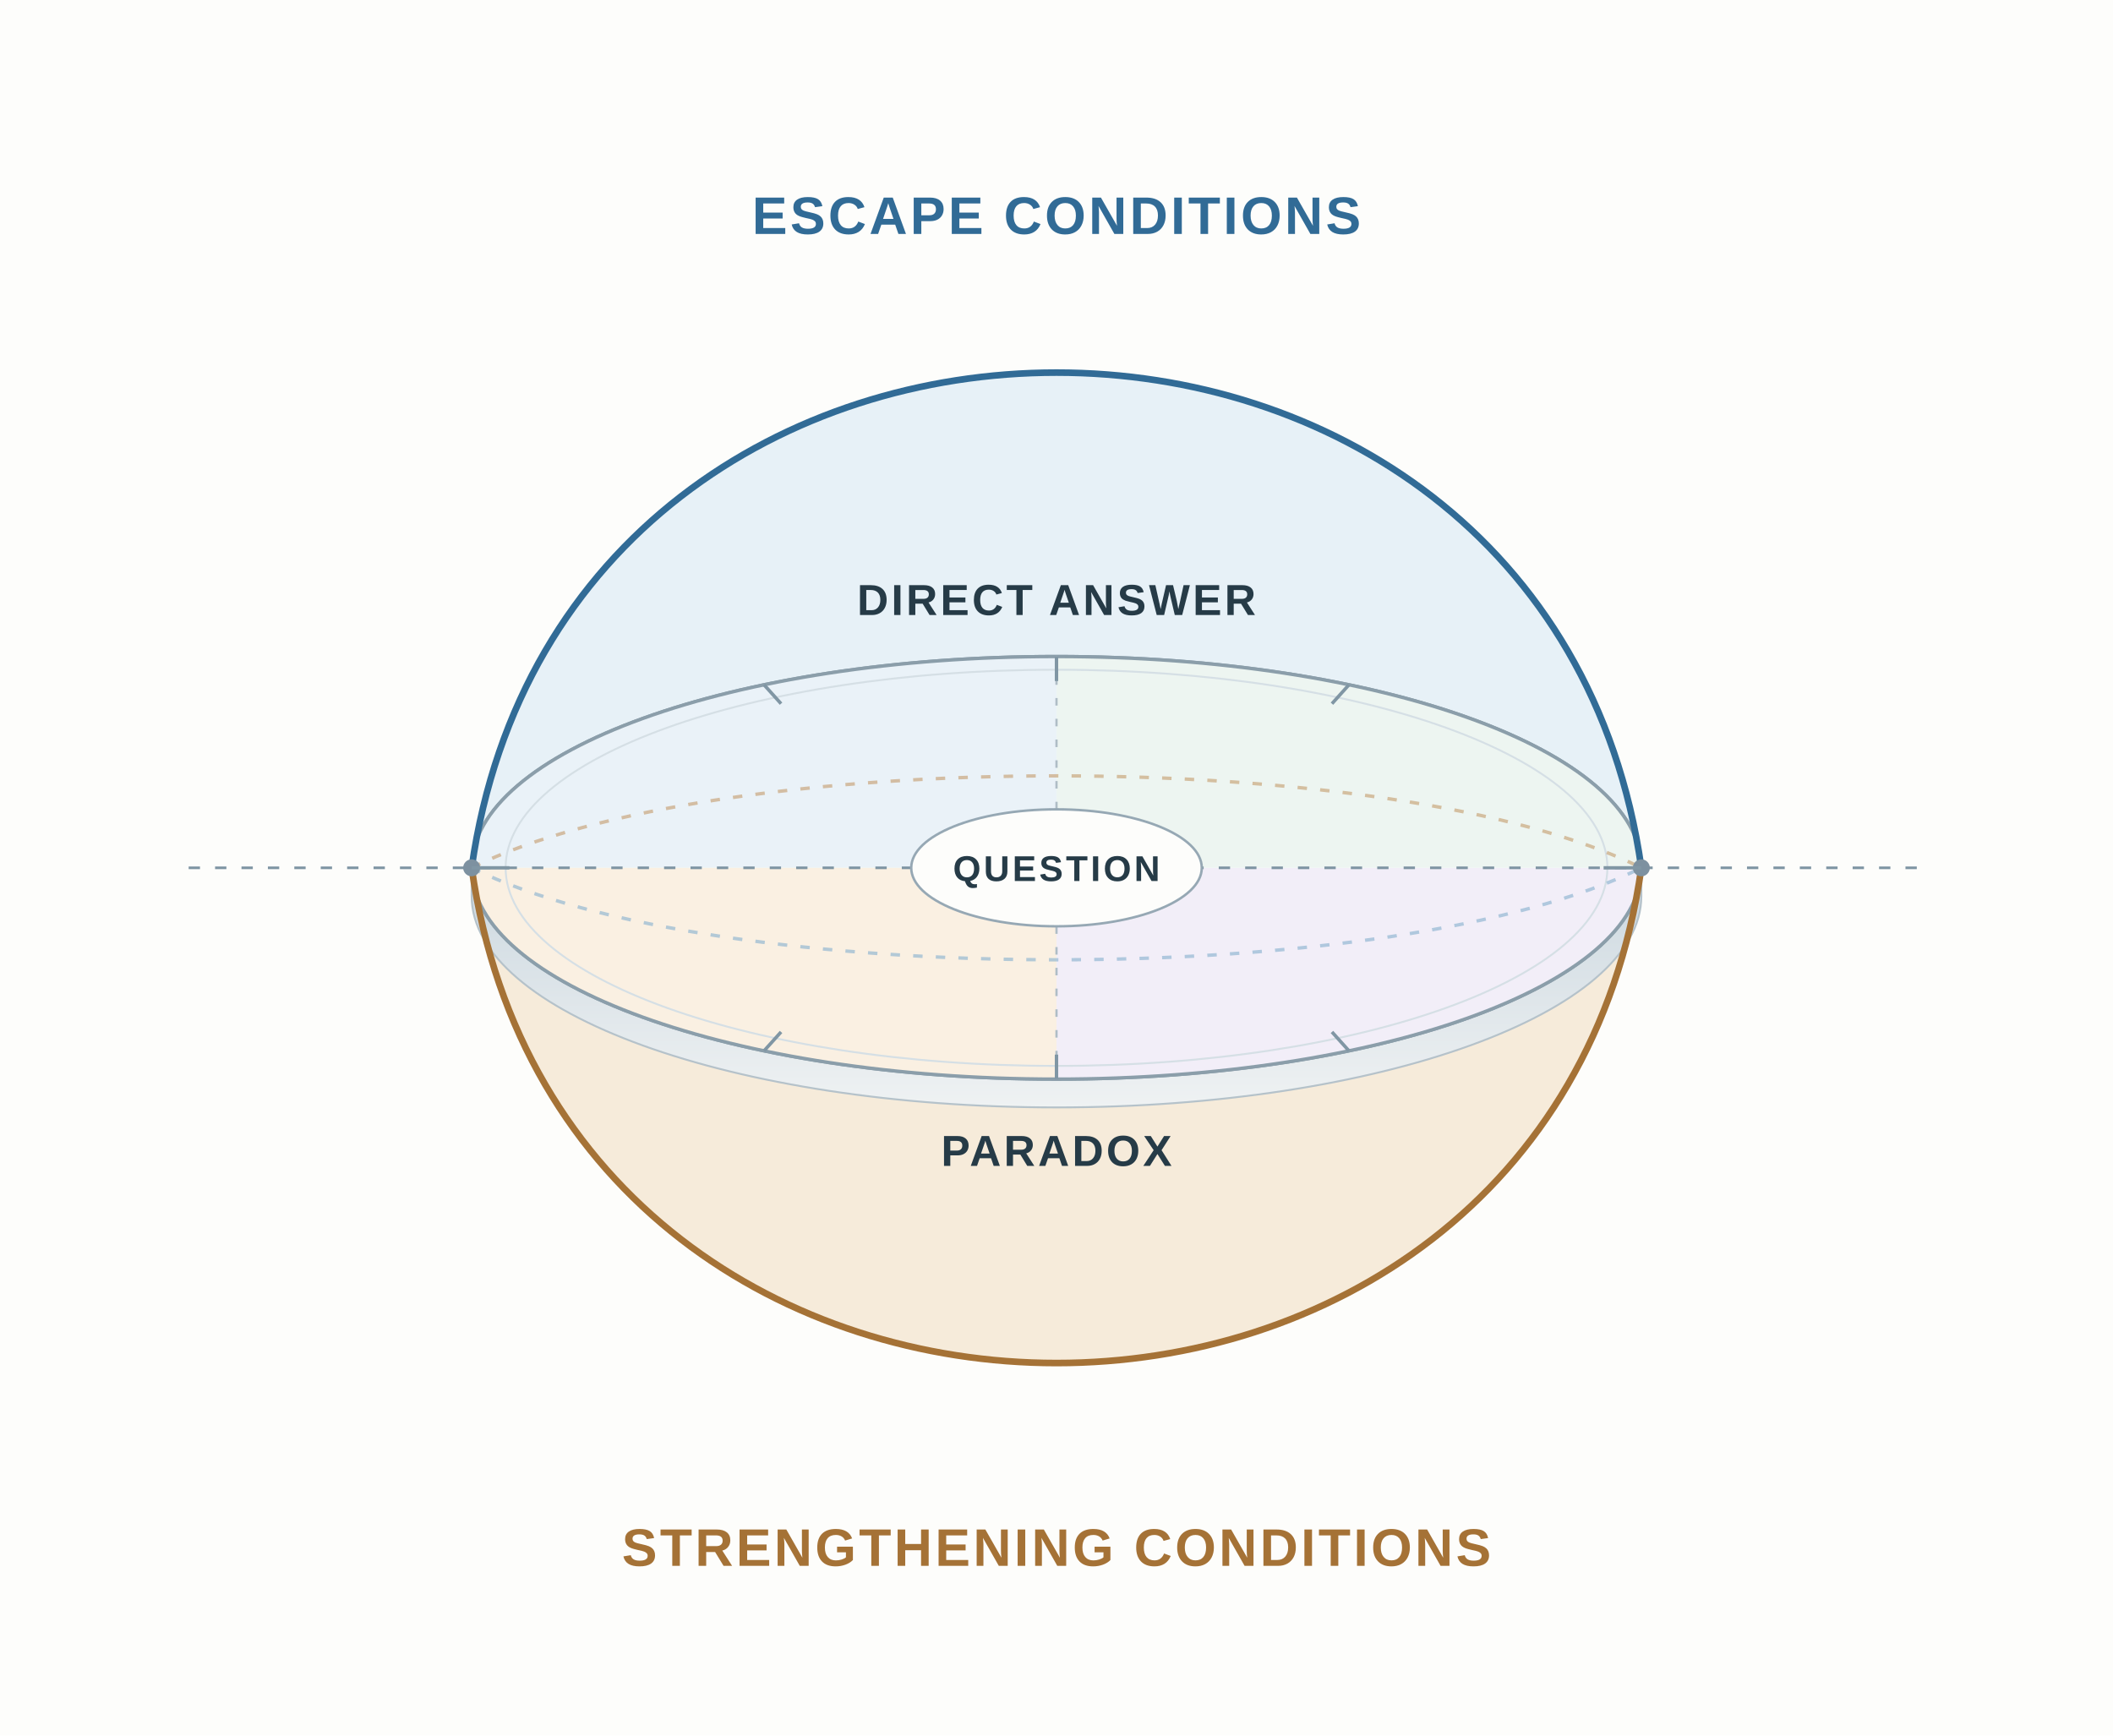
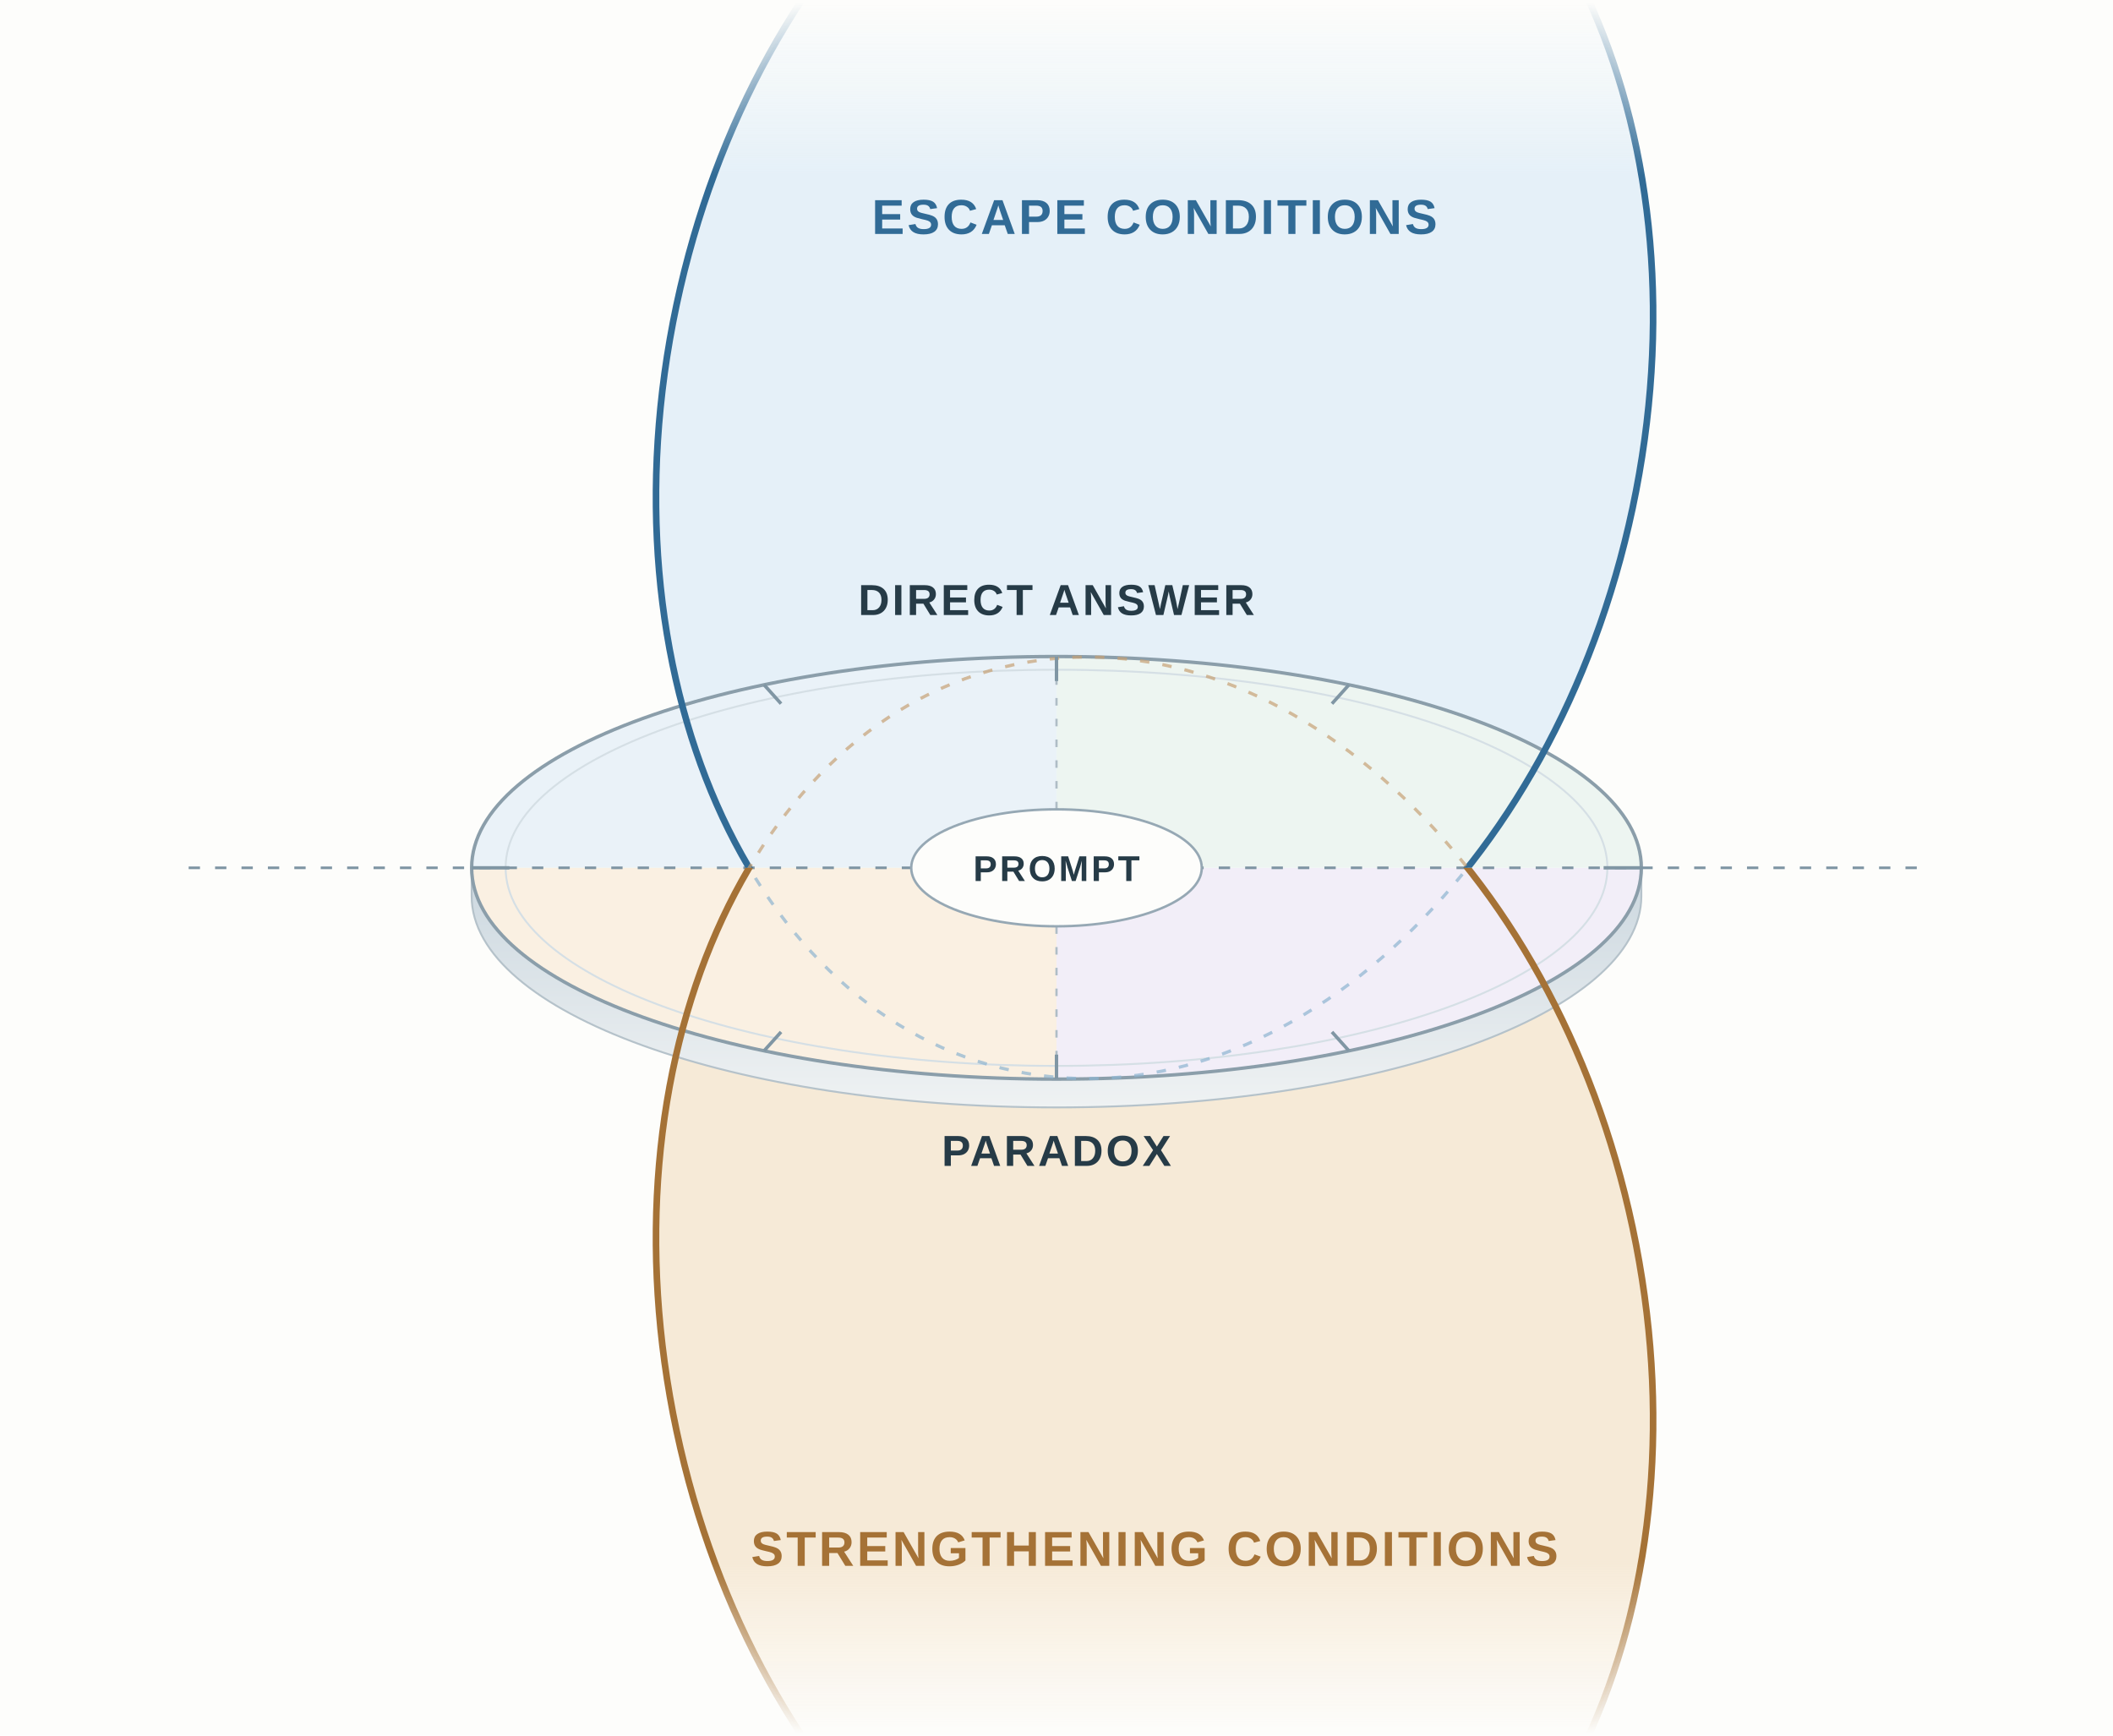
<svg xmlns="http://www.w3.org/2000/svg" width="1120" height="920" viewBox="0 0 1120 920" role="img" aria-labelledby="title desc">
  <defs>
-     <style>text{font-family:Arial,Helvetica,sans-serif;fill:#263b47;letter-spacing:1.5px}.condition{font-size:28px;font-weight:600}.pole{font-size:23px;font-weight:600}</style>
+     <style>text{font-family:Arial,Helvetica,sans-serif;fill:#263b47;letter-spacing:1.4px}.condition{font-size:26px;font-weight:600}.pole{font-size:23px;font-weight:600}</style>
+     <clipPath id="above">
+       <rect width="1120" height="460" />
+     </clipPath>
+     <clipPath id="below">
+       <rect y="460" width="1120" height="460" />
+     </clipPath>
    <linearGradient id="rim" x1="0" y1="0" x2="0" y2="1">
      <stop stop-color="#cbd7df" />
      <stop offset="1" stop-color="#eff2f3" />
    </linearGradient>
+     <linearGradient id="edge-fade" x1="0" y1="0" x2="0" y2="1">
+       <stop offset="0" stop-color="black" />
+       <stop offset=".10" stop-color="white" />
+       <stop offset=".90" stop-color="white" />
+       <stop offset="1" stop-color="black" />
+     </linearGradient>
+     <mask id="fade" maskUnits="userSpaceOnUse" x="0" y="0" width="1120" height="920">
+       <rect width="1120" height="920" fill="url(#edge-fade)" />
+     </mask>
  </defs>
  <rect width="1120" height="920" fill="#fdfdfb" />
-   <path d="M250 460C300 110 820 110 870 460Z" fill="#d9e9f5" opacity=".6" />
-   <path d="M250 460C300 810 820 810 870 460Z" fill="#f1ddbf" opacity=".55" />
+   <g mask="url(#fade)">
+     <g clip-path="url(#above)">
+       <ellipse cx="611.978" cy="215.463" rx="259.037" ry="360" transform="rotate(12 611.9779 215.4631)" fill="#dcebf6" opacity=".7" />
+     </g>
+     <g clip-path="url(#below)">
+       <ellipse cx="611.978" cy="704.537" rx="259.037" ry="360" transform="rotate(-12 611.9779 704.5369)" fill="#f1ddbf" opacity=".6" />
+     </g>
+   </g>
  <path d="M250 460A310 112 0 0 0 870 460V475A310 112 0 0 1 250 475Z" fill="url(#rim)" stroke="#b5c2ca" stroke-width="1" />
-   <ellipse cx="560" cy="460" rx="310" ry="112" fill="#fdfdfb" stroke="#8b9eaa" stroke-width="1.8" />
+   <ellipse cx="560" cy="460" rx="310" ry="112" fill="#fdfdfb" />
  <path d="M560 460H250A310 112 0 0 1 560 348Z" fill="#eaf2f8" />
  <path d="M560 460V348A310 112 0 0 1 870 460Z" fill="#edf5f1" />
  <path d="M560 460V572A310 112 0 0 1 250 460Z" fill="#faf0e2" />
  <path d="M560 460H870A310 112 0 0 1 560 572Z" fill="#f2eef8" />
  <ellipse cx="560" cy="460" rx="310" ry="112" fill="none" stroke="#8b9eaa" stroke-width="1.8" />
  <ellipse cx="560" cy="460" rx="292" ry="105" fill="none" stroke="#d5dfe5" stroke-width="1" />
  <path d="M560 348V572" fill="none" stroke="#afbdc6" stroke-width="1.2" stroke-dasharray="4 7" />
  <path d="M100 460H1020" fill="none" stroke="#7e94a3" stroke-width="1.4" stroke-dasharray="6 8" />
-   <path d="M250 460C380 525 740 525 870 460" fill="none" stroke="#8db3d0" stroke-width="1.8" stroke-dasharray="5 7" opacity=".65" />
-   <path d="M250 460C380 395 740 395 870 460" fill="none" stroke="#c6a175" stroke-width="1.8" stroke-dasharray="5 7" opacity=".65" />
-   <path d="M250 460C300 110 820 110 870 460" fill="none" stroke="#316b96" stroke-width="3.5" />
-   <path d="M250 460C300 810 820 810 870 460" fill="none" stroke="#a57236" stroke-width="3.5" />
-   <g fill="#7d91a0">
-     <circle cx="250" cy="460" r="4.5" />
-     <circle cx="870" cy="460" r="4.5" />
+   <g mask="url(#fade)">
+     <g clip-path="url(#above)">
+       <ellipse cx="611.978" cy="215.463" rx="259.037" ry="360" transform="rotate(12 611.9779 215.4631)" fill="none" stroke="#316b96" stroke-width="3.5" />
+     </g>
+     <g clip-path="url(#below)">
+       <ellipse cx="611.978" cy="704.537" rx="259.037" ry="360" transform="rotate(-12 611.9779 704.5369)" fill="none" stroke="#a57236" stroke-width="3.5" />
+     </g>
+     <g clip-path="url(#below)">
+       <ellipse cx="611.978" cy="215.463" rx="259.037" ry="360" transform="rotate(12 611.9779 215.4631)" fill="none" stroke="#8db3d0" stroke-width="1.7" stroke-dasharray="5 7" opacity=".7" />
+     </g>
+     <g clip-path="url(#above)">
+       <ellipse cx="611.978" cy="704.537" rx="259.037" ry="360" transform="rotate(-12 611.9779 704.5369)" fill="none" stroke="#c6a175" stroke-width="1.7" stroke-dasharray="5 7" opacity=".7" />
+     </g>
  </g>
  <g stroke="#8096a4" stroke-width="1.8">
    <path d="M560 348V361M560 559V572M250 460H270M850 460H870M405 363L414 373M715 363L706 373M405 557L414 547M715 557L706 547" />
  </g>
  <ellipse cx="560" cy="460" rx="77" ry="31" fill="#fdfdfb" stroke="#96a8b4" stroke-width="1.3" />
-   <text x="560" y="467" text-anchor="middle" font-size="19" font-weight="600">QUESTION</text>
+   <text x="560" y="467" text-anchor="middle" font-size="19" font-weight="600">PROMPT</text>
  <text x="560" y="326" text-anchor="middle" class="pole">DIRECT ANSWER</text>
  <text x="560" y="618" text-anchor="middle" class="pole">PARADOX</text>
-   <text x="560" y="124" text-anchor="middle" class="condition" style="fill:#316b96">ESCAPE CONDITIONS</text>
-   <text x="560" y="830" text-anchor="middle" class="condition" style="fill:#a57236">STRENGTHENING CONDITIONS</text>
+   <text x="612" y="124" text-anchor="middle" class="condition" style="fill:#316b96">ESCAPE CONDITIONS</text>
+   <text x="612" y="830" text-anchor="middle" class="condition" style="fill:#a57236">STRENGTHENING CONDITIONS</text>
</svg>
